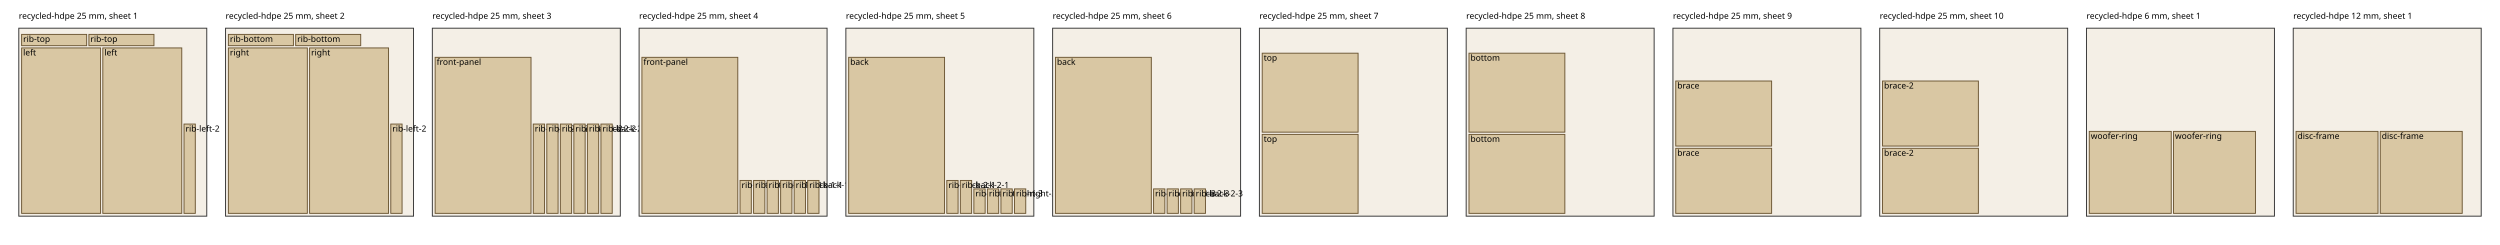
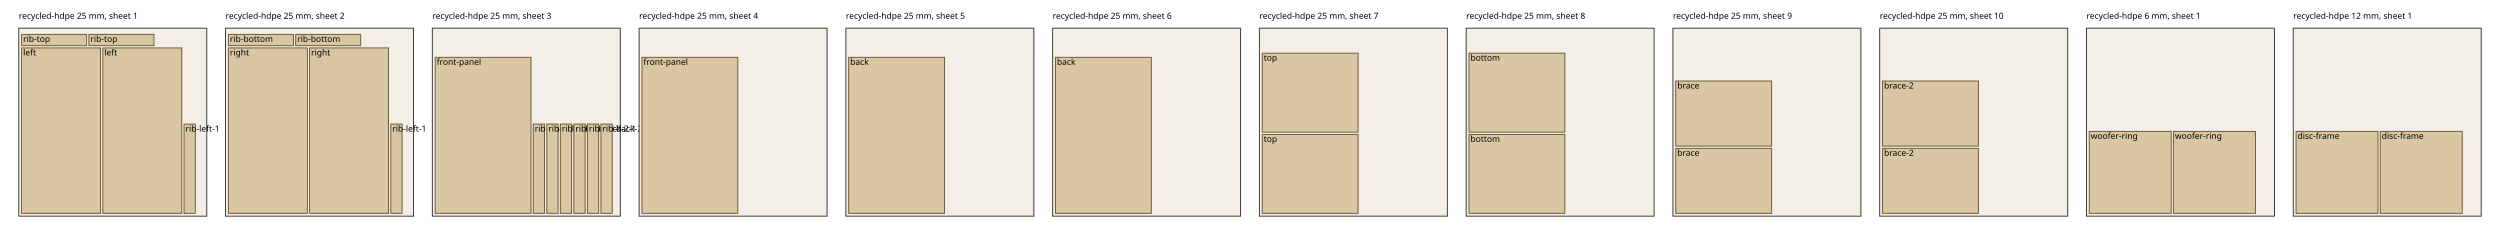
<svg xmlns="http://www.w3.org/2000/svg" width="2660" height="260" font-family="sans-serif" font-size="9">
  <rect x="20.0" y="30" width="200.0" height="200.0" fill="#f4efe6" stroke="#333" />
  <text x="20.0" y="20">recycled-hdpe 25 mm, sheet 1</text>
  <rect x="23.0" y="51.0" width="84.0" height="176.0" fill="#d9c7a3" stroke="#6b5532" />
  <text x="24.6" y="59.0">left</text>
  <rect x="109.4" y="51.0" width="84.0" height="176.0" fill="#d9c7a3" stroke="#6b5532" />
  <text x="111.0" y="59.0">left</text>
  <rect x="195.8" y="132.0" width="12.0" height="95.0" fill="#d9c7a3" stroke="#6b5532" />
-   <text x="197.4" y="140.0">rib-left-2</text>
+   <text x="197.4" y="140.0">rib-left-1</text>
  <rect x="23.0" y="36.6" width="69.2" height="12.0" fill="#d9c7a3" stroke="#6b5532" />
  <text x="24.6" y="44.6">rib-top</text>
  <rect x="94.6" y="36.6" width="69.2" height="12.0" fill="#d9c7a3" stroke="#6b5532" />
  <text x="96.2" y="44.6">rib-top</text>
  <rect x="240.0" y="30" width="200.0" height="200.0" fill="#f4efe6" stroke="#333" />
  <text x="240.0" y="20">recycled-hdpe 25 mm, sheet 2</text>
  <rect x="243.0" y="51.0" width="84.0" height="176.0" fill="#d9c7a3" stroke="#6b5532" />
  <text x="244.6" y="59.0">right</text>
  <rect x="329.4" y="51.0" width="84.0" height="176.0" fill="#d9c7a3" stroke="#6b5532" />
  <text x="331.0" y="59.0">right</text>
  <rect x="415.8" y="132.0" width="12.0" height="95.0" fill="#d9c7a3" stroke="#6b5532" />
-   <text x="417.4" y="140.0">rib-left-2</text>
+   <text x="417.4" y="140.0">rib-left-1</text>
  <rect x="243.0" y="36.6" width="69.2" height="12.0" fill="#d9c7a3" stroke="#6b5532" />
  <text x="244.6" y="44.6">rib-bottom</text>
  <rect x="314.6" y="36.6" width="69.2" height="12.0" fill="#d9c7a3" stroke="#6b5532" />
  <text x="316.2" y="44.6">rib-bottom</text>
  <rect x="460.0" y="30" width="200.0" height="200.0" fill="#f4efe6" stroke="#333" />
  <text x="460.0" y="20">recycled-hdpe 25 mm, sheet 3</text>
  <rect x="463.0" y="61.0" width="102.0" height="166.0" fill="#d9c7a3" stroke="#6b5532" />
  <text x="464.6" y="69.0">front-panel</text>
  <rect x="567.4" y="132.0" width="12.0" height="95.0" fill="#d9c7a3" stroke="#6b5532" />
-   <text x="569.0" y="140.0">rib-right-2</text>
+   <text x="569.0" y="140.0">rib-right-1</text>
  <rect x="581.8" y="132.0" width="12.0" height="95.0" fill="#d9c7a3" stroke="#6b5532" />
-   <text x="583.4" y="140.0">rib-right-2</text>
+   <text x="583.4" y="140.0">rib-right-1</text>
  <rect x="596.2" y="132.0" width="12.0" height="95.0" fill="#d9c7a3" stroke="#6b5532" />
-   <text x="597.8" y="140.0">rib-back-1-2</text>
+   <text x="597.8" y="140.0">rib-back-1-1</text>
  <rect x="610.6" y="132.0" width="12.0" height="95.0" fill="#d9c7a3" stroke="#6b5532" />
-   <text x="612.2" y="140.0">rib-back-1-2</text>
+   <text x="612.2" y="140.0">rib-back-1-1</text>
  <rect x="625.0" y="132.0" width="12.0" height="95.0" fill="#d9c7a3" stroke="#6b5532" />
-   <text x="626.6" y="140.0">rib-back-2-2</text>
+   <text x="626.6" y="140.0">rib-back-2-1</text>
  <rect x="639.4" y="132.0" width="12.0" height="95.0" fill="#d9c7a3" stroke="#6b5532" />
-   <text x="641.0" y="140.0">rib-back-2-2</text>
+   <text x="641.0" y="140.0">rib-back-2-1</text>
  <rect x="680.0" y="30" width="200.0" height="200.0" fill="#f4efe6" stroke="#333" />
  <text x="680.0" y="20">recycled-hdpe 25 mm, sheet 4</text>
  <rect x="683.0" y="61.0" width="102.0" height="166.0" fill="#d9c7a3" stroke="#6b5532" />
  <text x="684.6" y="69.0">front-panel</text>
-   <rect x="787.4" y="192.0" width="12.0" height="35.0" fill="#d9c7a3" stroke="#6b5532" />
-   <text x="789.0" y="200.0">rib-left-1</text>
-   <rect x="801.8" y="192.0" width="12.0" height="35.0" fill="#d9c7a3" stroke="#6b5532" />
-   <text x="803.4" y="200.0">rib-left-1</text>
-   <rect x="816.2" y="192.0" width="12.0" height="35.0" fill="#d9c7a3" stroke="#6b5532" />
-   <text x="817.8" y="200.0">rib-right-1</text>
-   <rect x="830.6" y="192.0" width="12.0" height="35.0" fill="#d9c7a3" stroke="#6b5532" />
-   <text x="832.2" y="200.0">rib-right-1</text>
-   <rect x="845.0" y="192.0" width="12.0" height="35.0" fill="#d9c7a3" stroke="#6b5532" />
-   <text x="846.6" y="200.0">rib-back-1-1</text>
-   <rect x="859.4" y="192.0" width="12.0" height="35.0" fill="#d9c7a3" stroke="#6b5532" />
-   <text x="861.0" y="200.0">rib-back-1-1</text>
  <rect x="900.0" y="30" width="200.0" height="200.0" fill="#f4efe6" stroke="#333" />
  <text x="900.0" y="20">recycled-hdpe 25 mm, sheet 5</text>
  <rect x="903.0" y="61.0" width="102.0" height="166.0" fill="#d9c7a3" stroke="#6b5532" />
  <text x="904.6" y="69.0">back</text>
-   <rect x="1007.4" y="192.0" width="12.0" height="35.0" fill="#d9c7a3" stroke="#6b5532" />
-   <text x="1009.0" y="200.0">rib-back-2-1</text>
-   <rect x="1021.8" y="192.0" width="12.0" height="35.0" fill="#d9c7a3" stroke="#6b5532" />
-   <text x="1023.4" y="200.0">rib-back-2-1</text>
-   <rect x="1036.2" y="201.0" width="12.0" height="26.0" fill="#d9c7a3" stroke="#6b5532" />
-   <text x="1037.8" y="209.0">rib-left-3</text>
-   <rect x="1050.6" y="201.0" width="12.0" height="26.0" fill="#d9c7a3" stroke="#6b5532" />
-   <text x="1052.2" y="209.0">rib-left-3</text>
-   <rect x="1065.0" y="201.0" width="12.0" height="26.0" fill="#d9c7a3" stroke="#6b5532" />
-   <text x="1066.6" y="209.0">rib-right-3</text>
-   <rect x="1079.4" y="201.0" width="12.0" height="26.0" fill="#d9c7a3" stroke="#6b5532" />
-   <text x="1081.0" y="209.0">rib-right-3</text>
  <rect x="1120.0" y="30" width="200.0" height="200.0" fill="#f4efe6" stroke="#333" />
  <text x="1120.0" y="20">recycled-hdpe 25 mm, sheet 6</text>
  <rect x="1123.0" y="61.0" width="102.0" height="166.0" fill="#d9c7a3" stroke="#6b5532" />
  <text x="1124.6" y="69.0">back</text>
-   <rect x="1227.4" y="201.0" width="12.0" height="26.0" fill="#d9c7a3" stroke="#6b5532" />
-   <text x="1229.0" y="209.0">rib-back-1-3</text>
-   <rect x="1241.8" y="201.0" width="12.0" height="26.0" fill="#d9c7a3" stroke="#6b5532" />
-   <text x="1243.4" y="209.0">rib-back-1-3</text>
-   <rect x="1256.2" y="201.0" width="12.0" height="26.0" fill="#d9c7a3" stroke="#6b5532" />
-   <text x="1257.8" y="209.0">rib-back-2-3</text>
-   <rect x="1270.6" y="201.0" width="12.0" height="26.0" fill="#d9c7a3" stroke="#6b5532" />
-   <text x="1272.2" y="209.0">rib-back-2-3</text>
  <rect x="1340.0" y="30" width="200.0" height="200.0" fill="#f4efe6" stroke="#333" />
  <text x="1340.0" y="20">recycled-hdpe 25 mm, sheet 7</text>
  <rect x="1343.0" y="143.0" width="102.0" height="84.0" fill="#d9c7a3" stroke="#6b5532" />
  <text x="1344.6" y="151.0">top</text>
  <rect x="1343.0" y="56.6" width="102.0" height="84.0" fill="#d9c7a3" stroke="#6b5532" />
  <text x="1344.6" y="64.6">top</text>
  <rect x="1560.0" y="30" width="200.0" height="200.0" fill="#f4efe6" stroke="#333" />
  <text x="1560.0" y="20">recycled-hdpe 25 mm, sheet 8</text>
  <rect x="1563.0" y="143.0" width="102.0" height="84.0" fill="#d9c7a3" stroke="#6b5532" />
  <text x="1564.6" y="151.0">bottom</text>
  <rect x="1563.0" y="56.6" width="102.0" height="84.0" fill="#d9c7a3" stroke="#6b5532" />
  <text x="1564.6" y="64.6">bottom</text>
  <rect x="1780.0" y="30" width="200.0" height="200.0" fill="#f4efe6" stroke="#333" />
  <text x="1780.0" y="20">recycled-hdpe 25 mm, sheet 9</text>
  <rect x="1783.0" y="157.8" width="102.0" height="69.2" fill="#d9c7a3" stroke="#6b5532" />
  <text x="1784.6" y="165.8">brace</text>
  <rect x="1783.0" y="86.2" width="102.0" height="69.2" fill="#d9c7a3" stroke="#6b5532" />
  <text x="1784.6" y="94.2">brace</text>
  <rect x="2000.0" y="30" width="200.0" height="200.0" fill="#f4efe6" stroke="#333" />
  <text x="2000.0" y="20">recycled-hdpe 25 mm, sheet 10</text>
  <rect x="2003.0" y="157.8" width="102.0" height="69.2" fill="#d9c7a3" stroke="#6b5532" />
  <text x="2004.6" y="165.8">brace-2</text>
  <rect x="2003.0" y="86.2" width="102.0" height="69.2" fill="#d9c7a3" stroke="#6b5532" />
  <text x="2004.6" y="94.2">brace-2</text>
  <rect x="2220.0" y="30" width="200.0" height="200.0" fill="#f4efe6" stroke="#333" />
  <text x="2220.0" y="20">recycled-hdpe 6 mm, sheet 1</text>
  <rect x="2223.0" y="139.8" width="87.2" height="87.2" fill="#d9c7a3" stroke="#6b5532" />
  <text x="2224.6" y="147.8">woofer-ring</text>
  <rect x="2312.6" y="139.8" width="87.2" height="87.2" fill="#d9c7a3" stroke="#6b5532" />
  <text x="2314.2" y="147.8">woofer-ring</text>
  <rect x="2440.0" y="30" width="200.0" height="200.0" fill="#f4efe6" stroke="#333" />
  <text x="2440.0" y="20">recycled-hdpe 12 mm, sheet 1</text>
  <rect x="2443.0" y="139.8" width="87.2" height="87.2" fill="#d9c7a3" stroke="#6b5532" />
  <text x="2444.6" y="147.8">disc-frame</text>
  <rect x="2532.6" y="139.8" width="87.2" height="87.2" fill="#d9c7a3" stroke="#6b5532" />
  <text x="2534.2" y="147.8">disc-frame</text>
</svg>
